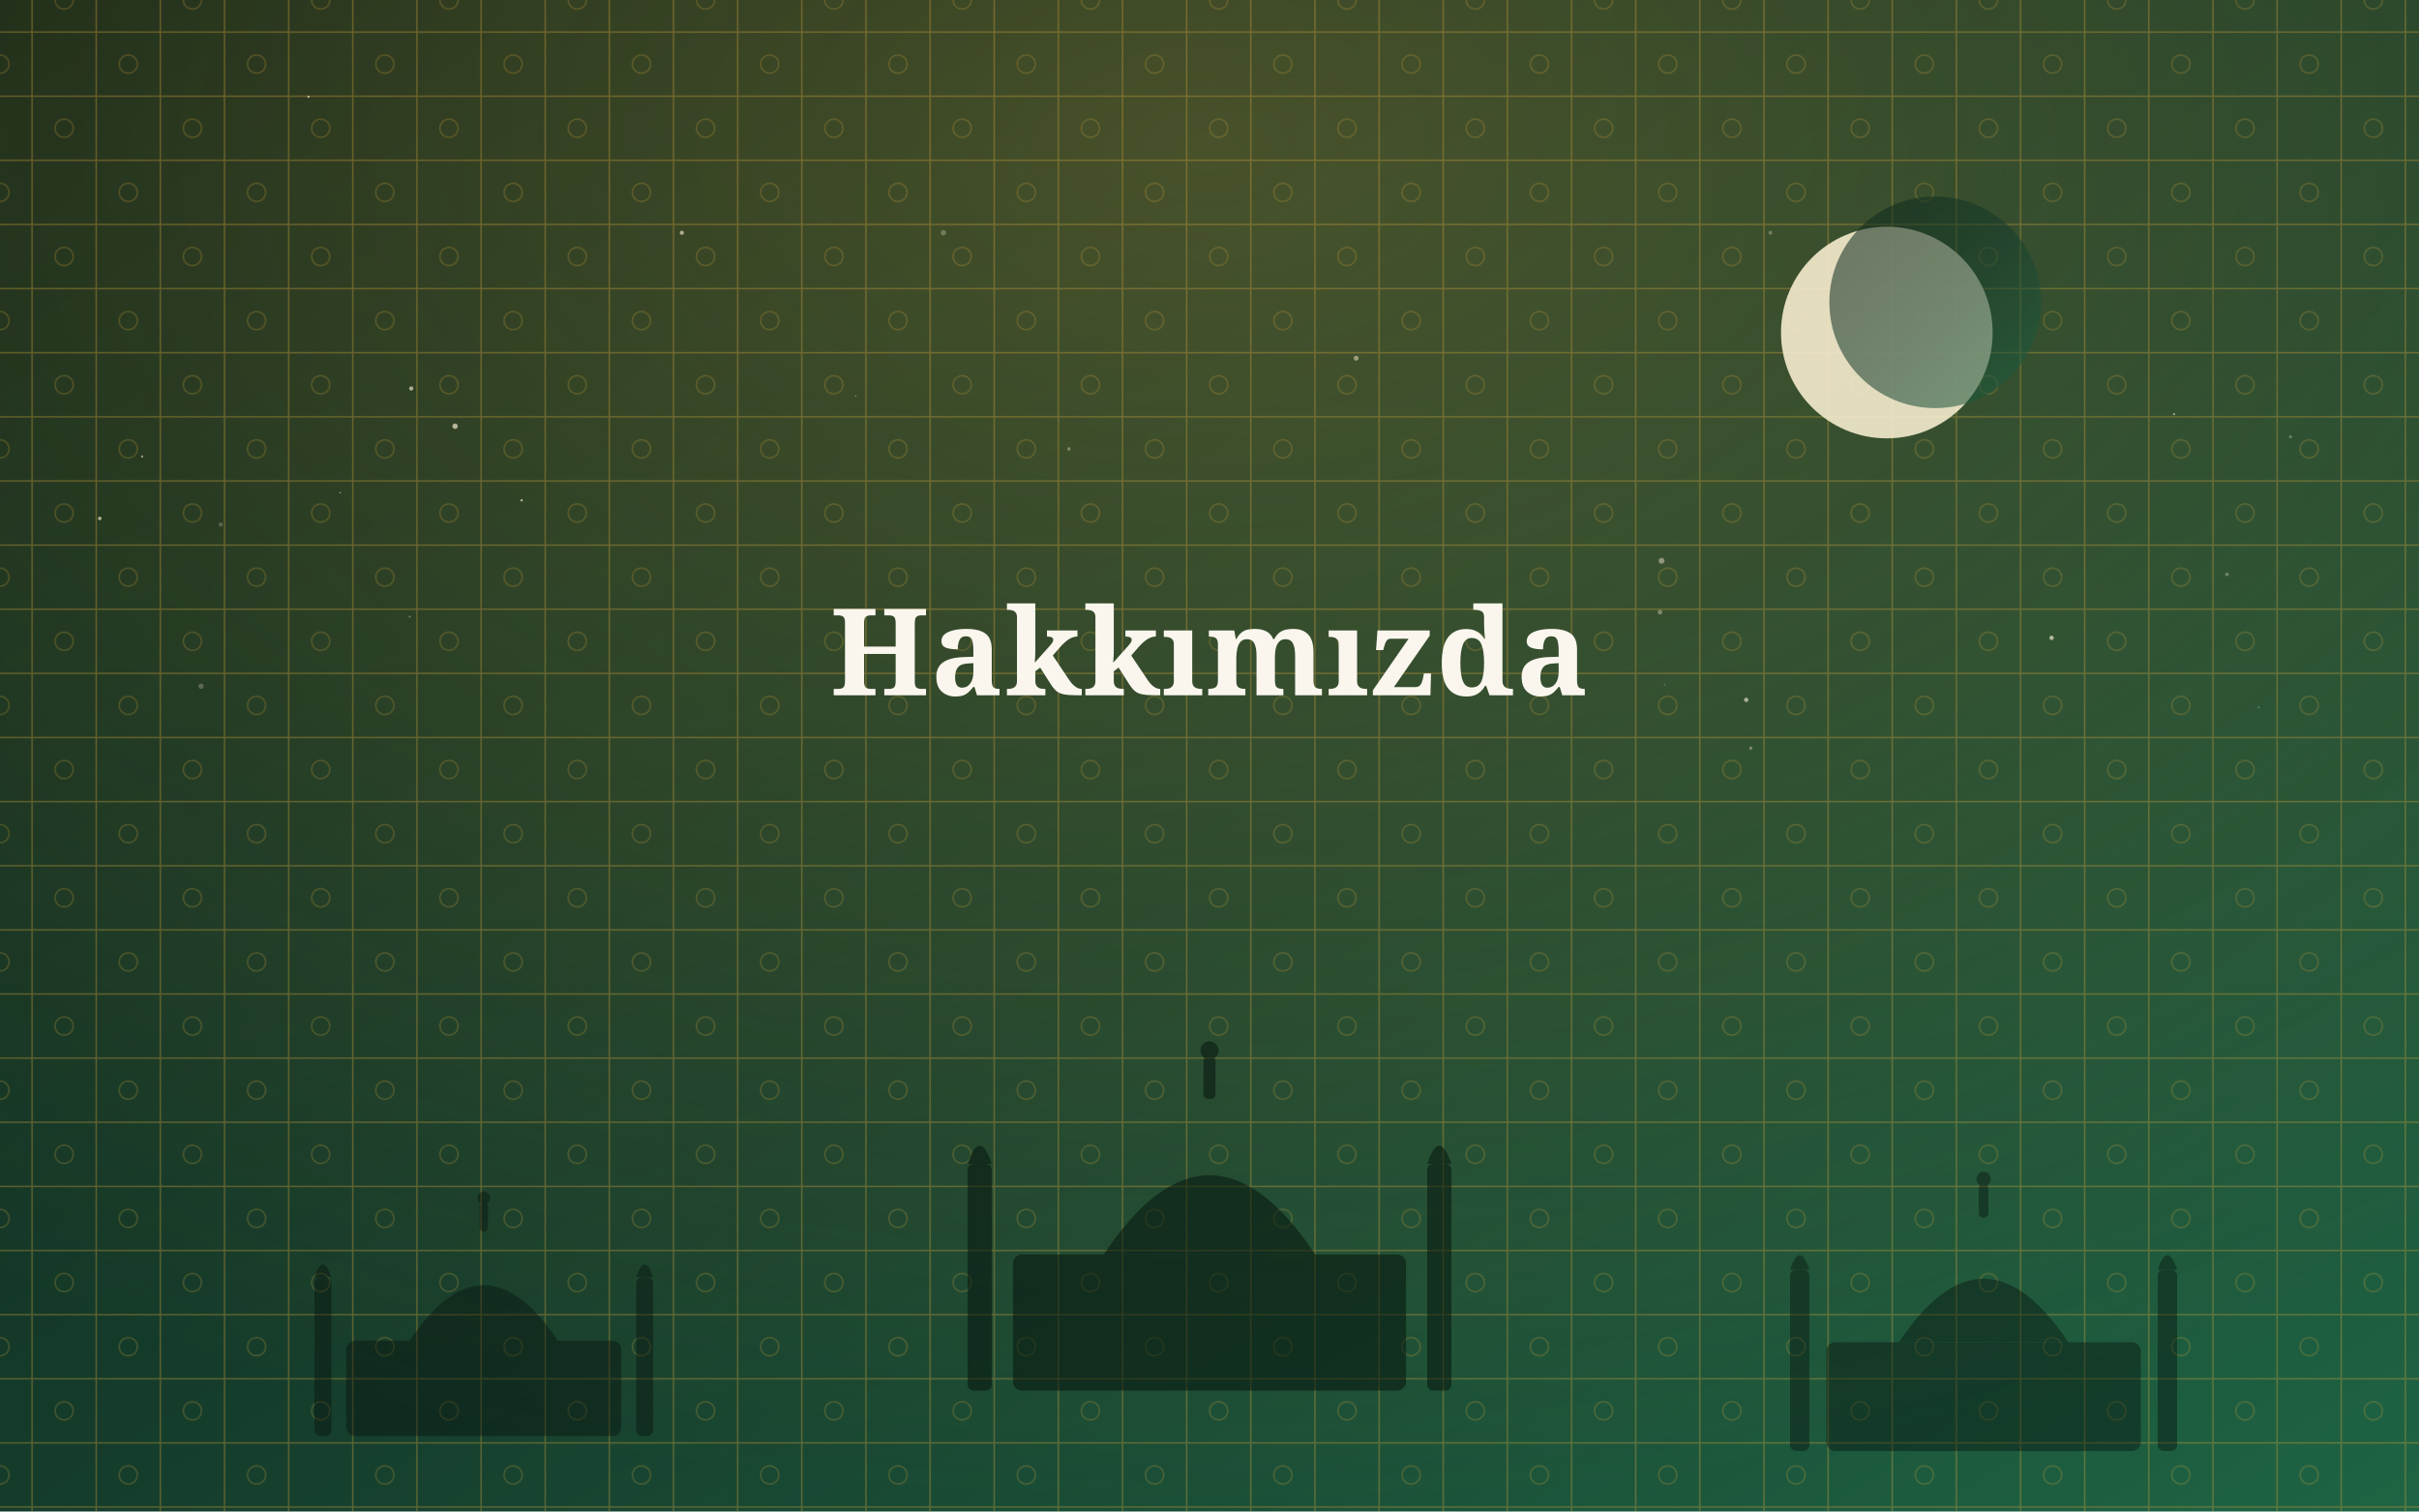
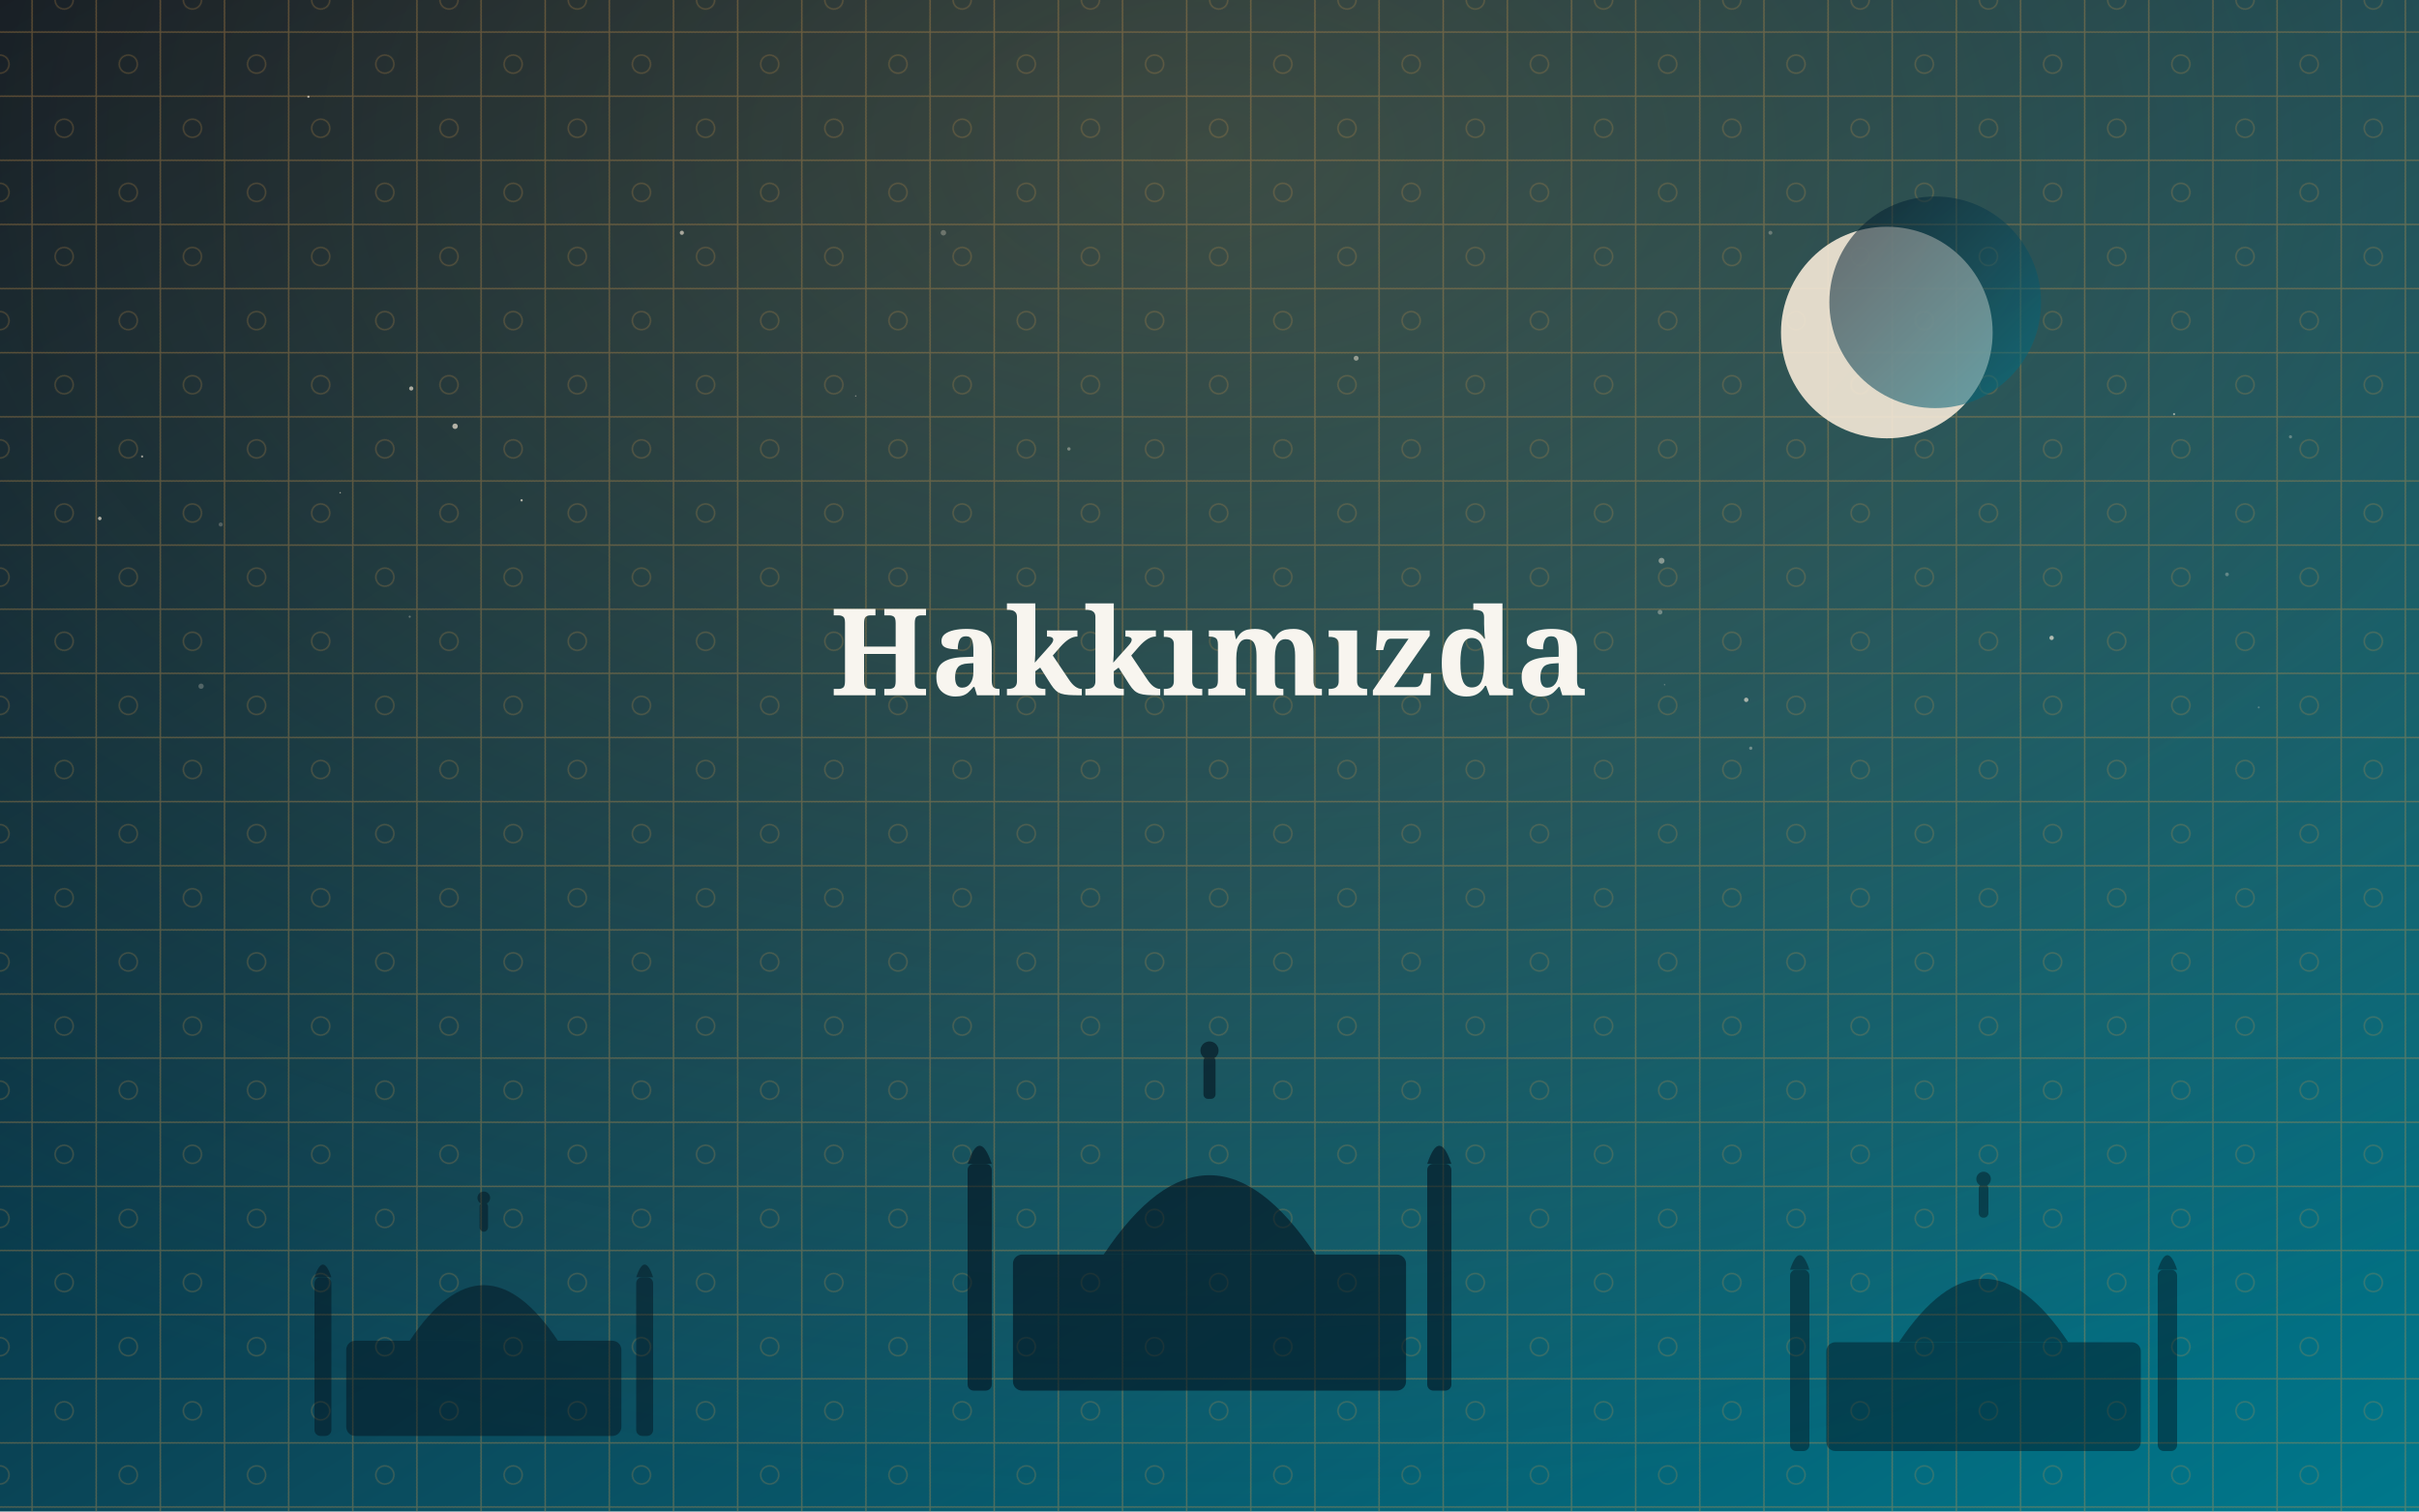
<svg xmlns="http://www.w3.org/2000/svg" width="1600" height="1000" viewBox="0 0 1600 1000" role="img">
  <defs>
    <linearGradient id="g91" x1="0" y1="0" x2="1" y2="1">
-       <stop offset="0" stop-color="#0a2016" />
-       <stop offset="0.55" stop-color="#163f2d" />
-       <stop offset="1" stop-color="#1f6444" />
+       <stop offset="0" stop-color="#000f20" />
+       <stop offset="0.55" stop-color="#0b4a5c" />
+       <stop offset="1" stop-color="#00788c" />
    </linearGradient>
    <radialGradient id="g91g" cx="0.5" cy="0.1" r="0.9">
-       <stop offset="0" stop-color="#d4a53d" stop-opacity="0.28" />
-       <stop offset="1" stop-color="#d4a53d" stop-opacity="0" />
+       <stop offset="0" stop-color="#c9934a" stop-opacity="0.28" />
+       <stop offset="1" stop-color="#c9934a" stop-opacity="0" />
    </radialGradient>
    <pattern id="g91p" width="60" height="60" patternUnits="userSpaceOnUse" patternTransform="rotate(45)">
-       <path d="M30 0 L60 30 L30 60 L0 30 Z" fill="none" stroke="#d4a53d" stroke-width="1" opacity="0.35" />
-       <circle cx="30" cy="30" r="6" fill="none" stroke="#d4a53d" stroke-width="1" opacity="0.25" />
+       <path d="M30 0 L60 30 L30 60 L0 30 Z" fill="none" stroke="#c9934a" stroke-width="1" opacity="0.35" />
+       <circle cx="30" cy="30" r="6" fill="none" stroke="#c9934a" stroke-width="1" opacity="0.25" />
    </pattern>
  </defs>
  <rect width="1600" height="1000" fill="url(#g91)" />
  <rect width="1600" height="1000" fill="url(#g91p)" />
  <rect width="1600" height="1000" fill="url(#g91g)" />
-   <circle cx="1098" cy="405" r="1.57" fill="#f5ebcd" opacity="0.36" />
-   <circle cx="301" cy="282" r="1.80" fill="#f5ebcd" opacity="0.68" />
-   <circle cx="1473" cy="380" r="1.23" fill="#f5ebcd" opacity="0.31" />
-   <circle cx="624" cy="154" r="1.80" fill="#f5ebcd" opacity="0.29" />
-   <circle cx="1171" cy="154" r="1.30" fill="#f5ebcd" opacity="0.30" />
-   <circle cx="1494" cy="468" r="0.65" fill="#f5ebcd" opacity="0.28" />
-   <circle cx="1158" cy="495" r="1.08" fill="#f5ebcd" opacity="0.37" />
-   <circle cx="204" cy="64" r="0.74" fill="#f5ebcd" opacity="0.69" />
-   <circle cx="1099" cy="371" r="1.96" fill="#f5ebcd" opacity="0.46" />
-   <circle cx="566" cy="262" r="0.48" fill="#f5ebcd" opacity="0.43" />
-   <circle cx="66" cy="343" r="1.18" fill="#f5ebcd" opacity="0.67" />
-   <circle cx="1357" cy="422" r="1.44" fill="#f5ebcd" opacity="0.68" />
-   <circle cx="1515" cy="289" r="1.06" fill="#f5ebcd" opacity="0.31" />
-   <circle cx="225" cy="326" r="0.50" fill="#f5ebcd" opacity="0.58" />
-   <circle cx="133" cy="454" r="1.75" fill="#f5ebcd" opacity="0.26" />
-   <circle cx="271" cy="408" r="0.70" fill="#f5ebcd" opacity="0.33" />
-   <circle cx="146" cy="347" r="1.36" fill="#f5ebcd" opacity="0.24" />
-   <circle cx="94" cy="302" r="0.75" fill="#f5ebcd" opacity="0.55" />
-   <circle cx="1101" cy="453" r="0.45" fill="#f5ebcd" opacity="0.34" />
-   <circle cx="897" cy="237" r="1.63" fill="#f5ebcd" opacity="0.50" />
-   <circle cx="707" cy="297" r="1.12" fill="#f5ebcd" opacity="0.38" />
-   <circle cx="272" cy="257" r="1.39" fill="#f5ebcd" opacity="0.65" />
-   <circle cx="345" cy="331" r="0.77" fill="#f5ebcd" opacity="0.69" />
-   <circle cx="1438" cy="274" r="0.71" fill="#f5ebcd" opacity="0.57" />
-   <circle cx="451" cy="154" r="1.38" fill="#f5ebcd" opacity="0.62" />
-   <circle cx="1155" cy="463" r="1.45" fill="#f5ebcd" opacity="0.63" />
-   <ellipse cx="1248" cy="220" rx="70" ry="70" fill="#f5ebcd" opacity="0.9" />
+   <circle cx="1098" cy="405" r="1.57" fill="#f5e9d7" opacity="0.36" />
+   <circle cx="301" cy="282" r="1.80" fill="#f5e9d7" opacity="0.68" />
+   <circle cx="1473" cy="380" r="1.23" fill="#f5e9d7" opacity="0.31" />
+   <circle cx="624" cy="154" r="1.80" fill="#f5e9d7" opacity="0.29" />
+   <circle cx="1171" cy="154" r="1.30" fill="#f5e9d7" opacity="0.30" />
+   <circle cx="1494" cy="468" r="0.65" fill="#f5e9d7" opacity="0.28" />
+   <circle cx="1158" cy="495" r="1.08" fill="#f5e9d7" opacity="0.37" />
+   <circle cx="204" cy="64" r="0.74" fill="#f5e9d7" opacity="0.69" />
+   <circle cx="1099" cy="371" r="1.96" fill="#f5e9d7" opacity="0.46" />
+   <circle cx="566" cy="262" r="0.48" fill="#f5e9d7" opacity="0.43" />
+   <circle cx="66" cy="343" r="1.18" fill="#f5e9d7" opacity="0.67" />
+   <circle cx="1357" cy="422" r="1.44" fill="#f5e9d7" opacity="0.68" />
+   <circle cx="1515" cy="289" r="1.06" fill="#f5e9d7" opacity="0.31" />
+   <circle cx="225" cy="326" r="0.50" fill="#f5e9d7" opacity="0.58" />
+   <circle cx="133" cy="454" r="1.75" fill="#f5e9d7" opacity="0.26" />
+   <circle cx="271" cy="408" r="0.70" fill="#f5e9d7" opacity="0.33" />
+   <circle cx="146" cy="347" r="1.36" fill="#f5e9d7" opacity="0.24" />
+   <circle cx="94" cy="302" r="0.75" fill="#f5e9d7" opacity="0.55" />
+   <circle cx="1101" cy="453" r="0.45" fill="#f5e9d7" opacity="0.34" />
+   <circle cx="897" cy="237" r="1.63" fill="#f5e9d7" opacity="0.50" />
+   <circle cx="707" cy="297" r="1.12" fill="#f5e9d7" opacity="0.38" />
+   <circle cx="272" cy="257" r="1.39" fill="#f5e9d7" opacity="0.65" />
+   <circle cx="345" cy="331" r="0.77" fill="#f5e9d7" opacity="0.69" />
+   <circle cx="1438" cy="274" r="0.71" fill="#f5e9d7" opacity="0.57" />
+   <circle cx="451" cy="154" r="1.38" fill="#f5e9d7" opacity="0.62" />
+   <circle cx="1155" cy="463" r="1.45" fill="#f5e9d7" opacity="0.63" />
+   <ellipse cx="1248" cy="220" rx="70" ry="70" fill="#f5e9d7" opacity="0.9" />
  <ellipse cx="1280" cy="200" rx="70" ry="70" fill="url(#g91)" opacity="0.55" />
-   <g fill="#06140d" opacity="0.55">
+   <g fill="#000a16" opacity="0.55">
    <rect x="670" y="830" width="260" height="90" rx="6" />
    <path d="M 730 830                Q 800 725 870 830 Z" />
    <rect x="796" y="699" width="8" height="28" rx="3" />
    <circle cx="800" cy="695" r="6" />
    <rect x="640" y="770" width="16" height="150" rx="4" />
    <path d="M 640 770 q 8 -24 16 0 Z" />
    <rect x="944" y="770" width="16" height="150" rx="4" />
    <path d="M 944 770 q 8 -24 16 0 Z" />
  </g>
-   <g fill="#040d09" opacity="0.4">
+   <g fill="#00060e" opacity="0.4">
    <rect x="229" y="887" width="182" height="63" rx="6" />
    <path d="M 271 887                Q 320 813.5 369 887 Z" />
    <rect x="317.2" y="795.3" width="5.6" height="19.6" rx="3" />
    <circle cx="320" cy="792.5" r="4.2" />
    <rect x="208" y="845" width="11.2" height="105" rx="4" />
    <path d="M 208 845 q 5.6 -16.8 11.2 0 Z" />
    <rect x="420.8" y="845" width="11.2" height="105" rx="4" />
    <path d="M 420.8 845 q 5.6 -16.8 11.2 0 Z" />
  </g>
-   <g fill="#040d09" opacity="0.4">
+   <g fill="#00060e" opacity="0.4">
    <rect x="1208" y="888" width="208" height="72" rx="6" />
    <path d="M 1256 888                Q 1312 804 1368 888 Z" />
    <rect x="1308.8" y="783.2" width="6.4" height="22.4" rx="3" />
    <circle cx="1312" cy="780" r="4.8" />
    <rect x="1184" y="840" width="12.8" height="120" rx="4" />
    <path d="M 1184 840 q 6.4 -19.2 12.8 0 Z" />
    <rect x="1427.2" y="840" width="12.8" height="120" rx="4" />
    <path d="M 1427.2 840 q 6.4 -19.2 12.8 0 Z" />
  </g>
-   <text x="800" y="460" text-anchor="middle" font-family="Georgia, serif" font-size="80" fill="#faf6ee" font-weight="700" letter-spacing="1">Hakkımızda</text>
+   <text x="800" y="460" text-anchor="middle" font-family="Georgia, serif" font-size="80" fill="#f8f5ef" font-weight="700" letter-spacing="1">Hakkımızda</text>
</svg>
